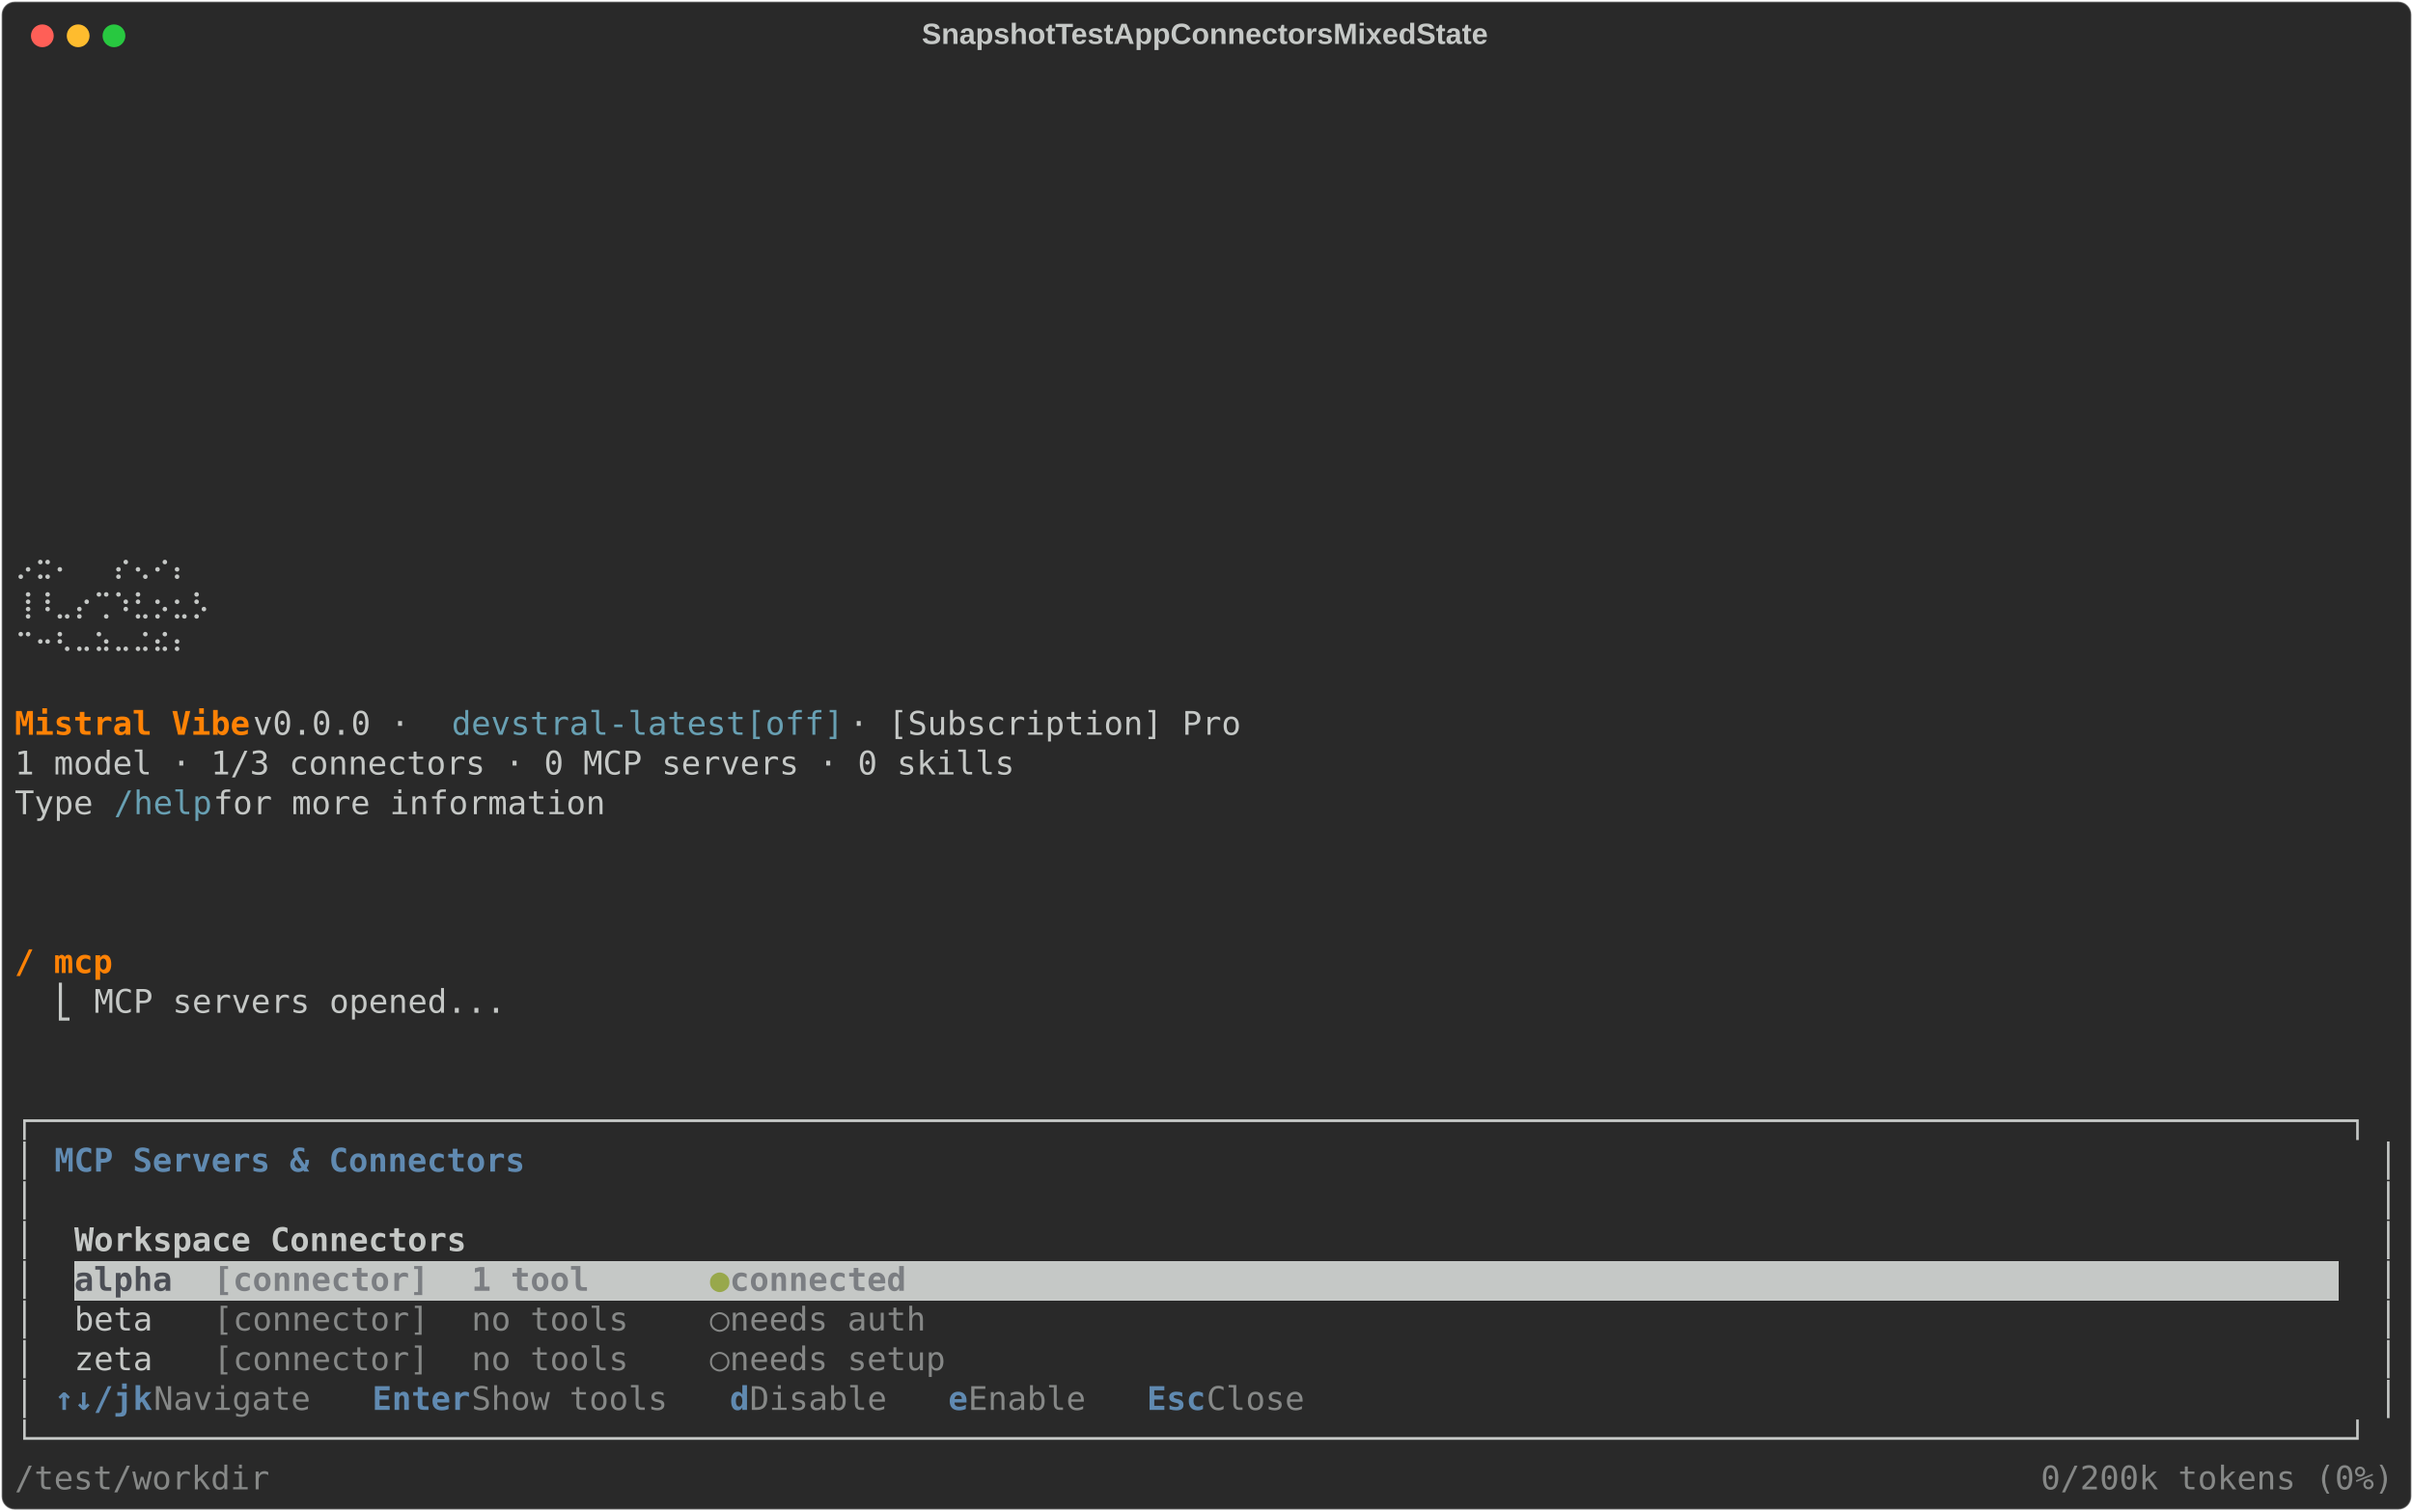
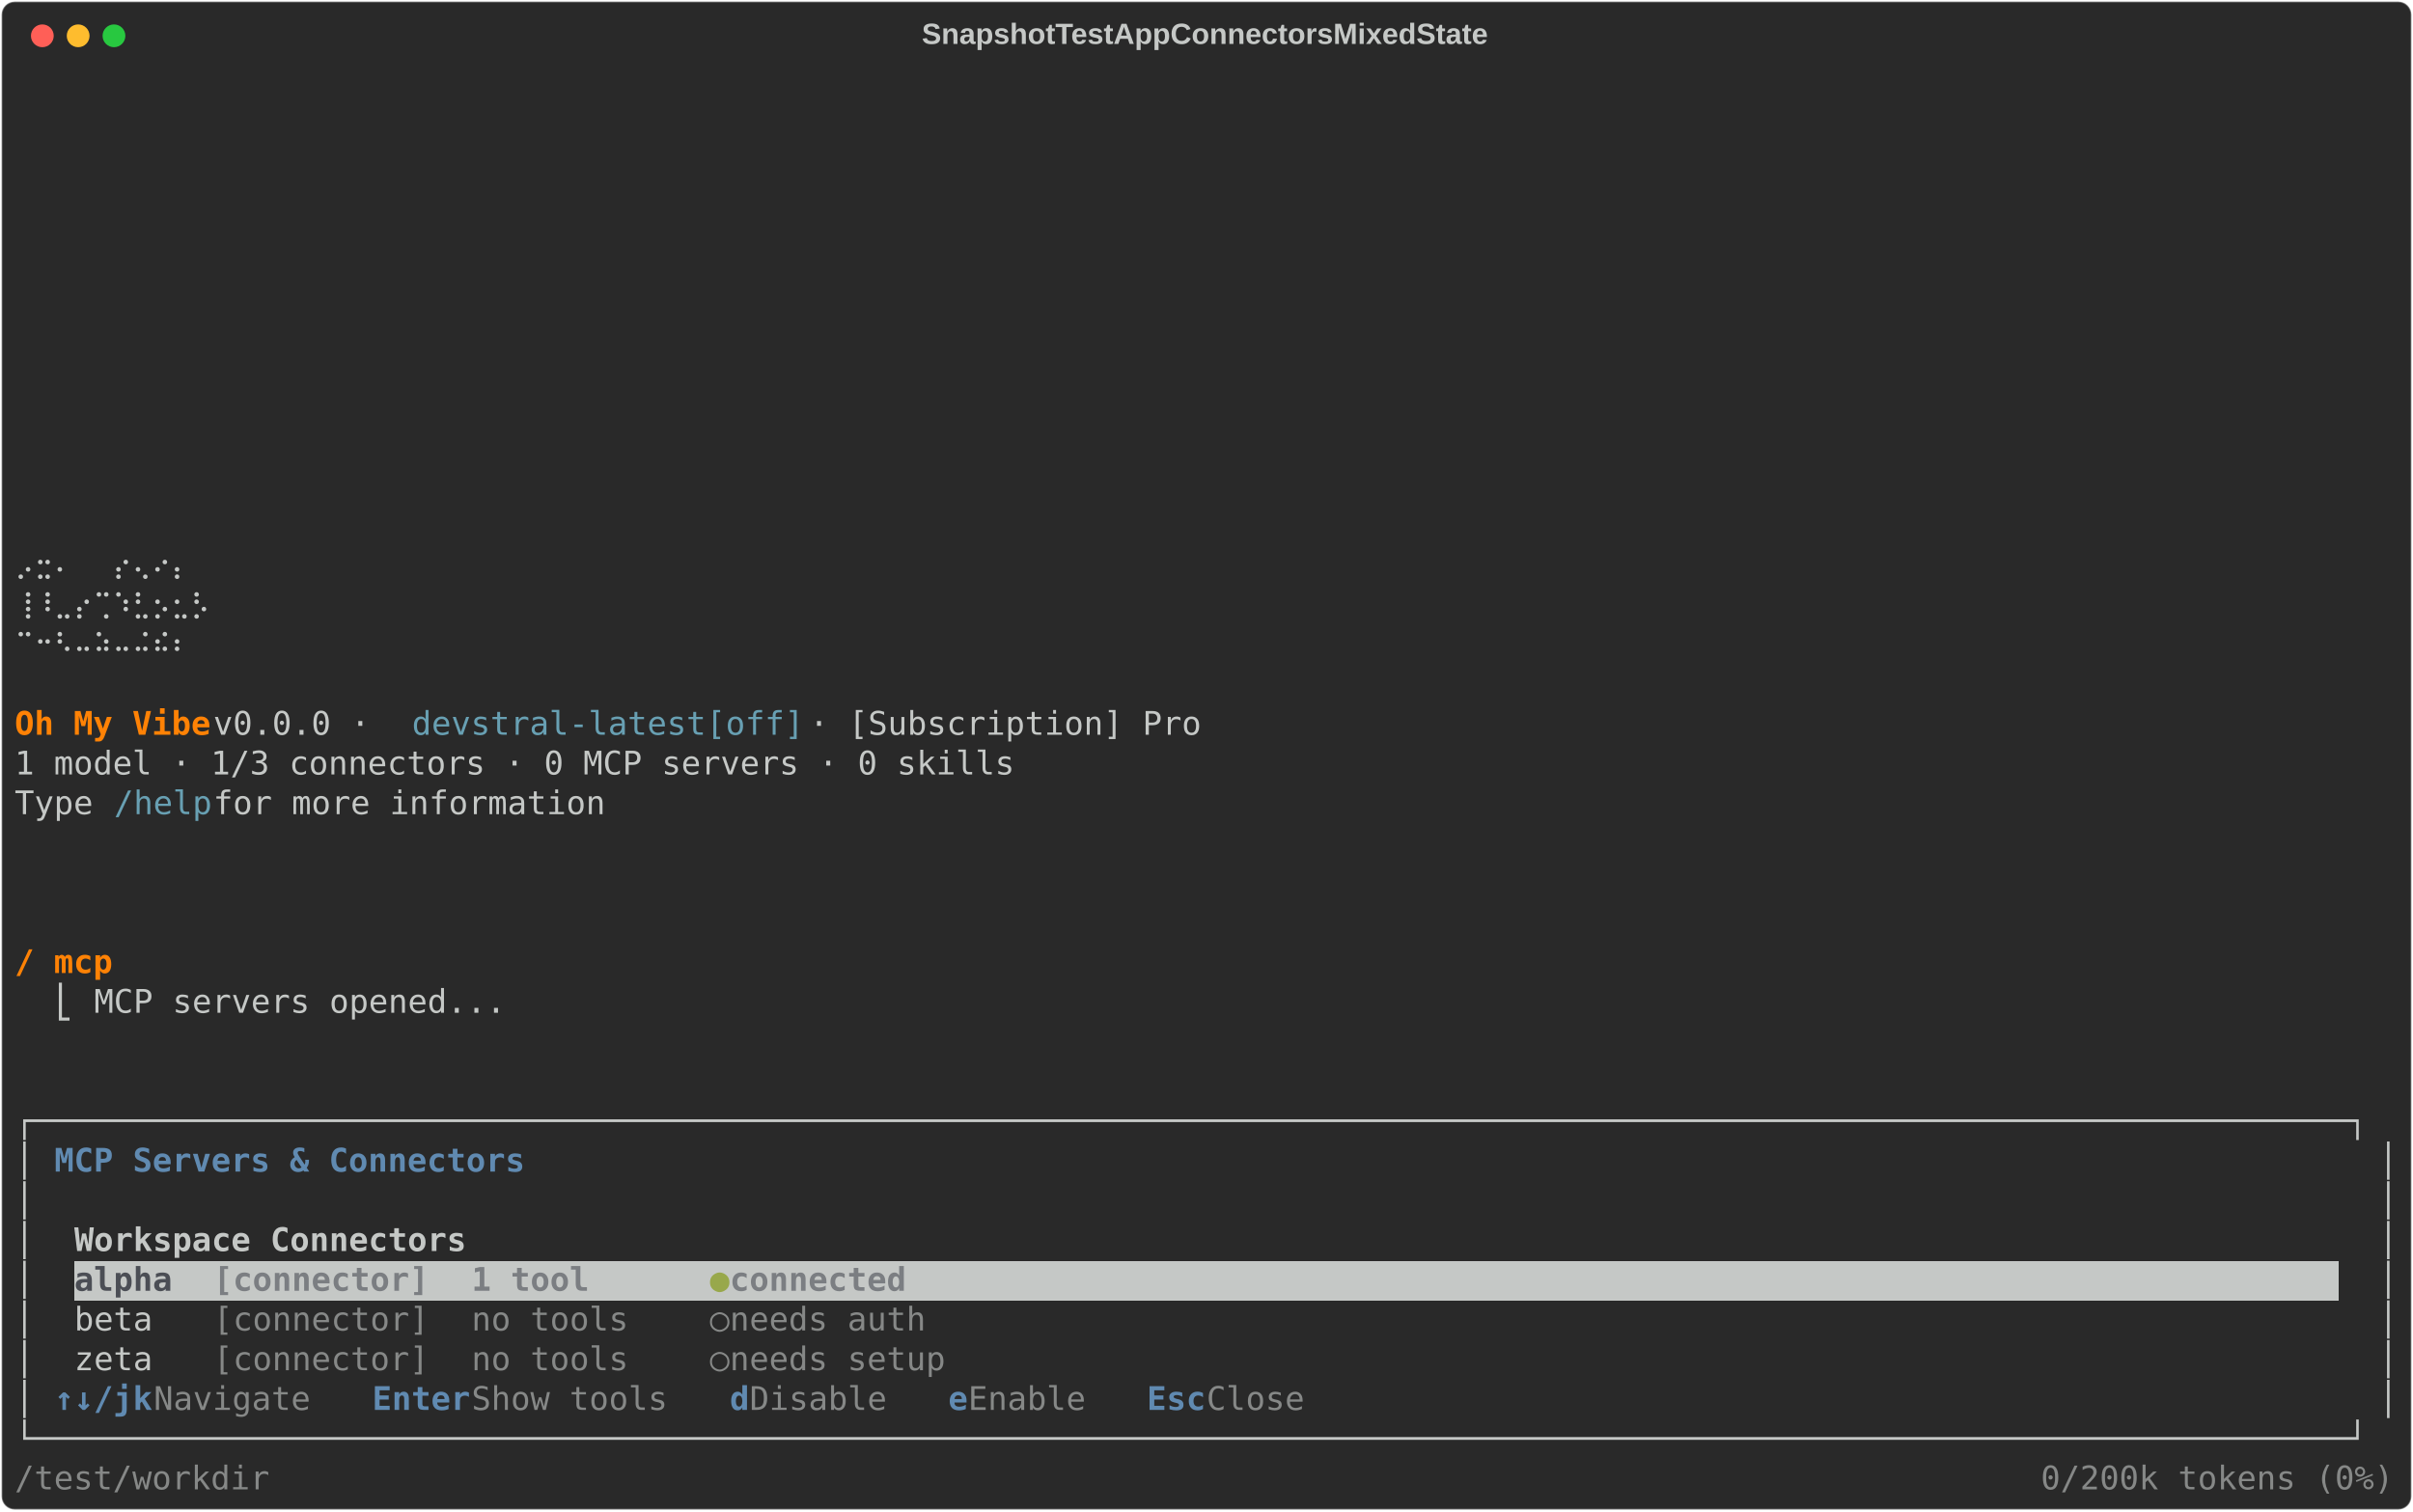
<svg xmlns="http://www.w3.org/2000/svg" class="rich-terminal" viewBox="0 0 1482 928.4">
  <style>

    @font-face {
        font-family: "Fira Code";
        src: local("FiraCode-Regular"),
                url("https://cdnjs.cloudflare.com/ajax/libs/firacode/6.2.0/woff2/FiraCode-Regular.woff2") format("woff2"),
                url("https://cdnjs.cloudflare.com/ajax/libs/firacode/6.2.0/woff/FiraCode-Regular.woff") format("woff");
        font-style: normal;
        font-weight: 400;
    }
    @font-face {
        font-family: "Fira Code";
        src: local("FiraCode-Bold"),
                url("https://cdnjs.cloudflare.com/ajax/libs/firacode/6.2.0/woff2/FiraCode-Bold.woff2") format("woff2"),
                url("https://cdnjs.cloudflare.com/ajax/libs/firacode/6.2.0/woff/FiraCode-Bold.woff") format("woff");
        font-style: bold;
        font-weight: 700;
    }

    .terminal-matrix {
        font-family: Fira Code, monospace;
        font-size: 20px;
        line-height: 24.4px;
        font-variant-east-asian: full-width;
    }

    .terminal-title {
        font-size: 18px;
        font-weight: bold;
        font-family: arial;
    }

    .terminal-r1 { fill: #c5c8c6 }
.terminal-r2 { fill: #ff8205;font-weight: bold }
.terminal-r3 { fill: #68a0b3 }
.terminal-r4 { fill: #608ab1;font-weight: bold }
.terminal-r5 { fill: #c5c8c6;font-weight: bold }
.terminal-r6 { fill: #4b4e55;font-weight: bold }
.terminal-r7 { fill: #7b7e82;font-weight: bold }
.terminal-r8 { fill: #98a84b;font-weight: bold }
.terminal-r9 { fill: #868887 }
    </style>
  <defs>
    <clipPath id="terminal-clip-terminal">
      <rect x="0" y="0" width="1463.0" height="877.4" />
    </clipPath>
    <clipPath id="terminal-line-0">
      <rect x="0" y="1.5" width="1464" height="24.65" />
    </clipPath>
    <clipPath id="terminal-line-1">
      <rect x="0" y="25.9" width="1464" height="24.65" />
    </clipPath>
    <clipPath id="terminal-line-2">
      <rect x="0" y="50.3" width="1464" height="24.65" />
    </clipPath>
    <clipPath id="terminal-line-3">
      <rect x="0" y="74.7" width="1464" height="24.65" />
    </clipPath>
    <clipPath id="terminal-line-4">
      <rect x="0" y="99.1" width="1464" height="24.65" />
    </clipPath>
    <clipPath id="terminal-line-5">
      <rect x="0" y="123.5" width="1464" height="24.65" />
    </clipPath>
    <clipPath id="terminal-line-6">
      <rect x="0" y="147.9" width="1464" height="24.65" />
    </clipPath>
    <clipPath id="terminal-line-7">
      <rect x="0" y="172.3" width="1464" height="24.65" />
    </clipPath>
    <clipPath id="terminal-line-8">
      <rect x="0" y="196.7" width="1464" height="24.65" />
    </clipPath>
    <clipPath id="terminal-line-9">
      <rect x="0" y="221.1" width="1464" height="24.65" />
    </clipPath>
    <clipPath id="terminal-line-10">
      <rect x="0" y="245.5" width="1464" height="24.65" />
    </clipPath>
    <clipPath id="terminal-line-11">
      <rect x="0" y="269.9" width="1464" height="24.65" />
    </clipPath>
    <clipPath id="terminal-line-12">
      <rect x="0" y="294.3" width="1464" height="24.65" />
    </clipPath>
    <clipPath id="terminal-line-13">
      <rect x="0" y="318.7" width="1464" height="24.65" />
    </clipPath>
    <clipPath id="terminal-line-14">
      <rect x="0" y="343.1" width="1464" height="24.65" />
    </clipPath>
    <clipPath id="terminal-line-15">
      <rect x="0" y="367.5" width="1464" height="24.65" />
    </clipPath>
    <clipPath id="terminal-line-16">
      <rect x="0" y="391.9" width="1464" height="24.65" />
    </clipPath>
    <clipPath id="terminal-line-17">
      <rect x="0" y="416.3" width="1464" height="24.65" />
    </clipPath>
    <clipPath id="terminal-line-18">
      <rect x="0" y="440.7" width="1464" height="24.65" />
    </clipPath>
    <clipPath id="terminal-line-19">
      <rect x="0" y="465.1" width="1464" height="24.65" />
    </clipPath>
    <clipPath id="terminal-line-20">
      <rect x="0" y="489.5" width="1464" height="24.65" />
    </clipPath>
    <clipPath id="terminal-line-21">
      <rect x="0" y="513.9" width="1464" height="24.65" />
    </clipPath>
    <clipPath id="terminal-line-22">
      <rect x="0" y="538.3" width="1464" height="24.65" />
    </clipPath>
    <clipPath id="terminal-line-23">
      <rect x="0" y="562.7" width="1464" height="24.65" />
    </clipPath>
    <clipPath id="terminal-line-24">
      <rect x="0" y="587.1" width="1464" height="24.65" />
    </clipPath>
    <clipPath id="terminal-line-25">
      <rect x="0" y="611.5" width="1464" height="24.65" />
    </clipPath>
    <clipPath id="terminal-line-26">
      <rect x="0" y="635.9" width="1464" height="24.65" />
    </clipPath>
    <clipPath id="terminal-line-27">
      <rect x="0" y="660.3" width="1464" height="24.65" />
    </clipPath>
    <clipPath id="terminal-line-28">
      <rect x="0" y="684.7" width="1464" height="24.65" />
    </clipPath>
    <clipPath id="terminal-line-29">
      <rect x="0" y="709.1" width="1464" height="24.65" />
    </clipPath>
    <clipPath id="terminal-line-30">
      <rect x="0" y="733.5" width="1464" height="24.65" />
    </clipPath>
    <clipPath id="terminal-line-31">
      <rect x="0" y="757.9" width="1464" height="24.65" />
    </clipPath>
    <clipPath id="terminal-line-32">
      <rect x="0" y="782.3" width="1464" height="24.65" />
    </clipPath>
    <clipPath id="terminal-line-33">
      <rect x="0" y="806.7" width="1464" height="24.65" />
    </clipPath>
    <clipPath id="terminal-line-34">
      <rect x="0" y="831.1" width="1464" height="24.65" />
    </clipPath>
  </defs>
  <rect fill="#292929" stroke="rgba(255,255,255,0.35)" stroke-width="1" x="1" y="1" width="1480" height="926.4" rx="8" />
  <text class="terminal-title" fill="#c5c8c6" text-anchor="middle" x="740" y="27">SnapshotTestAppConnectorsMixedState</text>
  <g transform="translate(26,22)">
    <circle cx="0" cy="0" r="7" fill="#ff5f57" />
    <circle cx="22" cy="0" r="7" fill="#febc2e" />
    <circle cx="44" cy="0" r="7" fill="#28c840" />
  </g>
  <g transform="translate(9, 41)" clip-path="url(#terminal-clip-terminal)">
    <rect fill="#c5c8c6" x="36.6" y="733.5" width="85.4" height="24.65" shape-rendering="crispEdges" />
    <rect fill="#c5c8c6" x="122" y="733.5" width="158.6" height="24.65" shape-rendering="crispEdges" />
    <rect fill="#c5c8c6" x="280.6" y="733.5" width="122" height="24.65" shape-rendering="crispEdges" />
    <rect fill="#c5c8c6" x="402.6" y="733.5" width="24.4" height="24.65" shape-rendering="crispEdges" />
    <rect fill="#c5c8c6" x="427" y="733.5" width="12.2" height="24.65" shape-rendering="crispEdges" />
    <rect fill="#c5c8c6" x="439.2" y="733.5" width="122" height="24.65" shape-rendering="crispEdges" />
    <rect fill="#c5c8c6" x="561.2" y="733.5" width="866.2" height="24.65" shape-rendering="crispEdges" />
    <g class="terminal-matrix">
      <text class="terminal-r1" x="1464" y="20" textLength="12.2" clip-path="url(#terminal-line-0)">
</text>
      <text class="terminal-r1" x="1464" y="44.4" textLength="12.2" clip-path="url(#terminal-line-1)">
</text>
      <text class="terminal-r1" x="1464" y="68.8" textLength="12.2" clip-path="url(#terminal-line-2)">
</text>
      <text class="terminal-r1" x="1464" y="93.2" textLength="12.2" clip-path="url(#terminal-line-3)">
</text>
      <text class="terminal-r1" x="1464" y="117.6" textLength="12.2" clip-path="url(#terminal-line-4)">
</text>
      <text class="terminal-r1" x="1464" y="142" textLength="12.2" clip-path="url(#terminal-line-5)">
</text>
      <text class="terminal-r1" x="1464" y="166.4" textLength="12.2" clip-path="url(#terminal-line-6)">
</text>
      <text class="terminal-r1" x="1464" y="190.8" textLength="12.2" clip-path="url(#terminal-line-7)">
</text>
      <text class="terminal-r1" x="1464" y="215.2" textLength="12.2" clip-path="url(#terminal-line-8)">
</text>
      <text class="terminal-r1" x="1464" y="239.6" textLength="12.2" clip-path="url(#terminal-line-9)">
</text>
      <text class="terminal-r1" x="1464" y="264" textLength="12.2" clip-path="url(#terminal-line-10)">
</text>
      <text class="terminal-r1" x="1464" y="288.4" textLength="12.2" clip-path="url(#terminal-line-11)">
</text>
      <text class="terminal-r1" x="0" y="312.8" textLength="134.2" clip-path="url(#terminal-line-12)">  ⡠⣒⠄  ⡔⢄⠔⡄</text>
      <text class="terminal-r1" x="1464" y="312.8" textLength="12.2" clip-path="url(#terminal-line-12)">
</text>
      <text class="terminal-r1" x="0" y="337.2" textLength="134.2" clip-path="url(#terminal-line-13)"> ⢸⠸⣀⡔⢉⠱⣃⡢⣂⡣</text>
      <text class="terminal-r1" x="1464" y="337.2" textLength="12.2" clip-path="url(#terminal-line-13)">
</text>
      <text class="terminal-r1" x="0" y="361.6" textLength="134.2" clip-path="url(#terminal-line-14)">  ⠉⠒⠣⠤⠵⠤⠬⠮⠆</text>
      <text class="terminal-r1" x="1464" y="361.6" textLength="12.2" clip-path="url(#terminal-line-14)">
</text>
      <text class="terminal-r1" x="1464" y="386" textLength="12.2" clip-path="url(#terminal-line-15)">
</text>
-       <text class="terminal-r2" x="0" y="410.4" textLength="146.4" clip-path="url(#terminal-line-16)">Mistral Vibe</text>
-       <text class="terminal-r1" x="146.4" y="410.4" textLength="122" clip-path="url(#terminal-line-16)"> v0.0.0 · </text>
-       <text class="terminal-r3" x="268.4" y="410.4" textLength="244" clip-path="url(#terminal-line-16)">devstral-latest[off]</text>
-       <text class="terminal-r1" x="512.4" y="410.4" textLength="256.2" clip-path="url(#terminal-line-16)"> · [Subscription] Pro</text>
+       <text class="terminal-r2" x="0" y="410.4" textLength="122" clip-path="url(#terminal-line-16)">Oh My Vibe</text>
+       <text class="terminal-r1" x="122" y="410.4" textLength="122" clip-path="url(#terminal-line-16)"> v0.0.0 · </text>
+       <text class="terminal-r3" x="244" y="410.4" textLength="244" clip-path="url(#terminal-line-16)">devstral-latest[off]</text>
+       <text class="terminal-r1" x="488" y="410.4" textLength="256.2" clip-path="url(#terminal-line-16)"> · [Subscription] Pro</text>
      <text class="terminal-r1" x="1464" y="410.4" textLength="12.2" clip-path="url(#terminal-line-16)">
</text>
      <text class="terminal-r1" x="0" y="434.8" textLength="622.2" clip-path="url(#terminal-line-17)">1 model · 1/3 connectors · 0 MCP servers · 0 skills</text>
      <text class="terminal-r1" x="1464" y="434.8" textLength="12.2" clip-path="url(#terminal-line-17)">
</text>
      <text class="terminal-r1" x="0" y="459.2" textLength="61" clip-path="url(#terminal-line-18)">Type </text>
      <text class="terminal-r3" x="61" y="459.2" textLength="61" clip-path="url(#terminal-line-18)">/help</text>
      <text class="terminal-r1" x="122" y="459.2" textLength="256.2" clip-path="url(#terminal-line-18)"> for more information</text>
      <text class="terminal-r1" x="1464" y="459.2" textLength="12.2" clip-path="url(#terminal-line-18)">
</text>
      <text class="terminal-r1" x="1464" y="483.6" textLength="12.2" clip-path="url(#terminal-line-19)">
</text>
      <text class="terminal-r1" x="1464" y="508" textLength="12.2" clip-path="url(#terminal-line-20)">
</text>
      <text class="terminal-r1" x="1464" y="532.4" textLength="12.2" clip-path="url(#terminal-line-21)">
</text>
      <text class="terminal-r2" x="0" y="556.8" textLength="61" clip-path="url(#terminal-line-22)">/ mcp</text>
      <text class="terminal-r1" x="1464" y="556.8" textLength="12.2" clip-path="url(#terminal-line-22)">
</text>
      <text class="terminal-r1" x="24.4" y="581.2" textLength="12.2" clip-path="url(#terminal-line-23)">⎣</text>
      <text class="terminal-r1" x="48.8" y="581.2" textLength="256.2" clip-path="url(#terminal-line-23)">MCP servers opened...</text>
      <text class="terminal-r1" x="1464" y="581.2" textLength="12.2" clip-path="url(#terminal-line-23)">
</text>
      <text class="terminal-r1" x="1464" y="605.6" textLength="12.2" clip-path="url(#terminal-line-24)">
</text>
      <text class="terminal-r1" x="1464" y="630" textLength="12.2" clip-path="url(#terminal-line-25)">
</text>
      <text class="terminal-r1" x="0" y="654.4" textLength="1464" clip-path="url(#terminal-line-26)">┌──────────────────────────────────────────────────────────────────────────────────────────────────────────────────────┐</text>
      <text class="terminal-r1" x="1464" y="654.4" textLength="12.2" clip-path="url(#terminal-line-26)">
</text>
      <text class="terminal-r1" x="0" y="678.8" textLength="12.2" clip-path="url(#terminal-line-27)">│</text>
      <text class="terminal-r4" x="24.4" y="678.8" textLength="292.8" clip-path="url(#terminal-line-27)">MCP Servers &amp; Connectors</text>
      <text class="terminal-r1" x="1451.8" y="678.8" textLength="12.2" clip-path="url(#terminal-line-27)">│</text>
      <text class="terminal-r1" x="1464" y="678.8" textLength="12.2" clip-path="url(#terminal-line-27)">
</text>
      <text class="terminal-r1" x="0" y="703.2" textLength="12.2" clip-path="url(#terminal-line-28)">│</text>
      <text class="terminal-r1" x="1451.8" y="703.2" textLength="12.2" clip-path="url(#terminal-line-28)">│</text>
      <text class="terminal-r1" x="1464" y="703.2" textLength="12.2" clip-path="url(#terminal-line-28)">
</text>
      <text class="terminal-r1" x="0" y="727.6" textLength="12.2" clip-path="url(#terminal-line-29)">│</text>
      <text class="terminal-r5" x="36.6" y="727.6" textLength="244" clip-path="url(#terminal-line-29)">Workspace Connectors</text>
      <text class="terminal-r1" x="1451.8" y="727.6" textLength="12.2" clip-path="url(#terminal-line-29)">│</text>
      <text class="terminal-r1" x="1464" y="727.6" textLength="12.2" clip-path="url(#terminal-line-29)">
</text>
      <text class="terminal-r1" x="0" y="752" textLength="12.2" clip-path="url(#terminal-line-30)">│</text>
      <text class="terminal-r6" x="36.6" y="752" textLength="85.4" clip-path="url(#terminal-line-30)">  alpha</text>
      <text class="terminal-r7" x="122" y="752" textLength="158.6" clip-path="url(#terminal-line-30)">  [connector]</text>
      <text class="terminal-r7" x="280.6" y="752" textLength="122" clip-path="url(#terminal-line-30)">  1 tool  </text>
      <text class="terminal-r8" x="427" y="752" textLength="12.2" clip-path="url(#terminal-line-30)">●</text>
      <text class="terminal-r7" x="439.2" y="752" textLength="122" clip-path="url(#terminal-line-30)"> connected</text>
      <text class="terminal-r1" x="1451.8" y="752" textLength="12.2" clip-path="url(#terminal-line-30)">│</text>
      <text class="terminal-r1" x="1464" y="752" textLength="12.2" clip-path="url(#terminal-line-30)">
</text>
      <text class="terminal-r1" x="0" y="776.4" textLength="12.2" clip-path="url(#terminal-line-31)">│</text>
      <text class="terminal-r1" x="36.6" y="776.4" textLength="85.4" clip-path="url(#terminal-line-31)">  beta </text>
      <text class="terminal-r9" x="122" y="776.4" textLength="158.6" clip-path="url(#terminal-line-31)">  [connector]</text>
      <text class="terminal-r9" x="280.6" y="776.4" textLength="122" clip-path="url(#terminal-line-31)">  no tools</text>
      <text class="terminal-r9" x="427" y="776.4" textLength="12.2" clip-path="url(#terminal-line-31)">○</text>
      <text class="terminal-r9" x="439.2" y="776.4" textLength="134.2" clip-path="url(#terminal-line-31)"> needs auth</text>
      <text class="terminal-r1" x="1451.8" y="776.4" textLength="12.2" clip-path="url(#terminal-line-31)">│</text>
      <text class="terminal-r1" x="1464" y="776.4" textLength="12.2" clip-path="url(#terminal-line-31)">
</text>
      <text class="terminal-r1" x="0" y="800.8" textLength="12.2" clip-path="url(#terminal-line-32)">│</text>
      <text class="terminal-r1" x="36.6" y="800.8" textLength="85.4" clip-path="url(#terminal-line-32)">  zeta </text>
      <text class="terminal-r9" x="122" y="800.8" textLength="158.6" clip-path="url(#terminal-line-32)">  [connector]</text>
      <text class="terminal-r9" x="280.6" y="800.8" textLength="122" clip-path="url(#terminal-line-32)">  no tools</text>
      <text class="terminal-r9" x="427" y="800.8" textLength="12.2" clip-path="url(#terminal-line-32)">○</text>
      <text class="terminal-r9" x="439.2" y="800.8" textLength="146.4" clip-path="url(#terminal-line-32)"> needs setup</text>
      <text class="terminal-r1" x="1451.8" y="800.8" textLength="12.2" clip-path="url(#terminal-line-32)">│</text>
      <text class="terminal-r1" x="1464" y="800.8" textLength="12.2" clip-path="url(#terminal-line-32)">
</text>
      <text class="terminal-r1" x="0" y="825.2" textLength="12.2" clip-path="url(#terminal-line-33)">│</text>
      <text class="terminal-r4" x="24.4" y="825.2" textLength="61" clip-path="url(#terminal-line-33)">↑↓/jk</text>
      <text class="terminal-r9" x="85.4" y="825.2" textLength="134.2" clip-path="url(#terminal-line-33)"> Navigate  </text>
      <text class="terminal-r4" x="219.6" y="825.2" textLength="61" clip-path="url(#terminal-line-33)">Enter</text>
      <text class="terminal-r9" x="280.6" y="825.2" textLength="158.6" clip-path="url(#terminal-line-33)"> Show tools  </text>
      <text class="terminal-r4" x="439.2" y="825.2" textLength="12.2" clip-path="url(#terminal-line-33)">d</text>
      <text class="terminal-r9" x="451.4" y="825.2" textLength="122" clip-path="url(#terminal-line-33)"> Disable  </text>
      <text class="terminal-r4" x="573.4" y="825.2" textLength="12.2" clip-path="url(#terminal-line-33)">e</text>
      <text class="terminal-r9" x="585.6" y="825.2" textLength="109.8" clip-path="url(#terminal-line-33)"> Enable  </text>
      <text class="terminal-r4" x="695.4" y="825.2" textLength="36.6" clip-path="url(#terminal-line-33)">Esc</text>
      <text class="terminal-r9" x="732" y="825.2" textLength="73.2" clip-path="url(#terminal-line-33)"> Close</text>
      <text class="terminal-r1" x="1451.8" y="825.2" textLength="12.2" clip-path="url(#terminal-line-33)">│</text>
      <text class="terminal-r1" x="1464" y="825.2" textLength="12.2" clip-path="url(#terminal-line-33)">
</text>
      <text class="terminal-r1" x="0" y="849.6" textLength="1464" clip-path="url(#terminal-line-34)">└──────────────────────────────────────────────────────────────────────────────────────────────────────────────────────┘</text>
      <text class="terminal-r1" x="1464" y="849.6" textLength="12.2" clip-path="url(#terminal-line-34)">
</text>
      <text class="terminal-r9" x="0" y="874" textLength="158.6" clip-path="url(#terminal-line-35)">/test/workdir</text>
      <text class="terminal-r9" x="1244.4" y="874" textLength="219.6" clip-path="url(#terminal-line-35)">0/200k tokens (0%)</text>
    </g>
  </g>
</svg>
